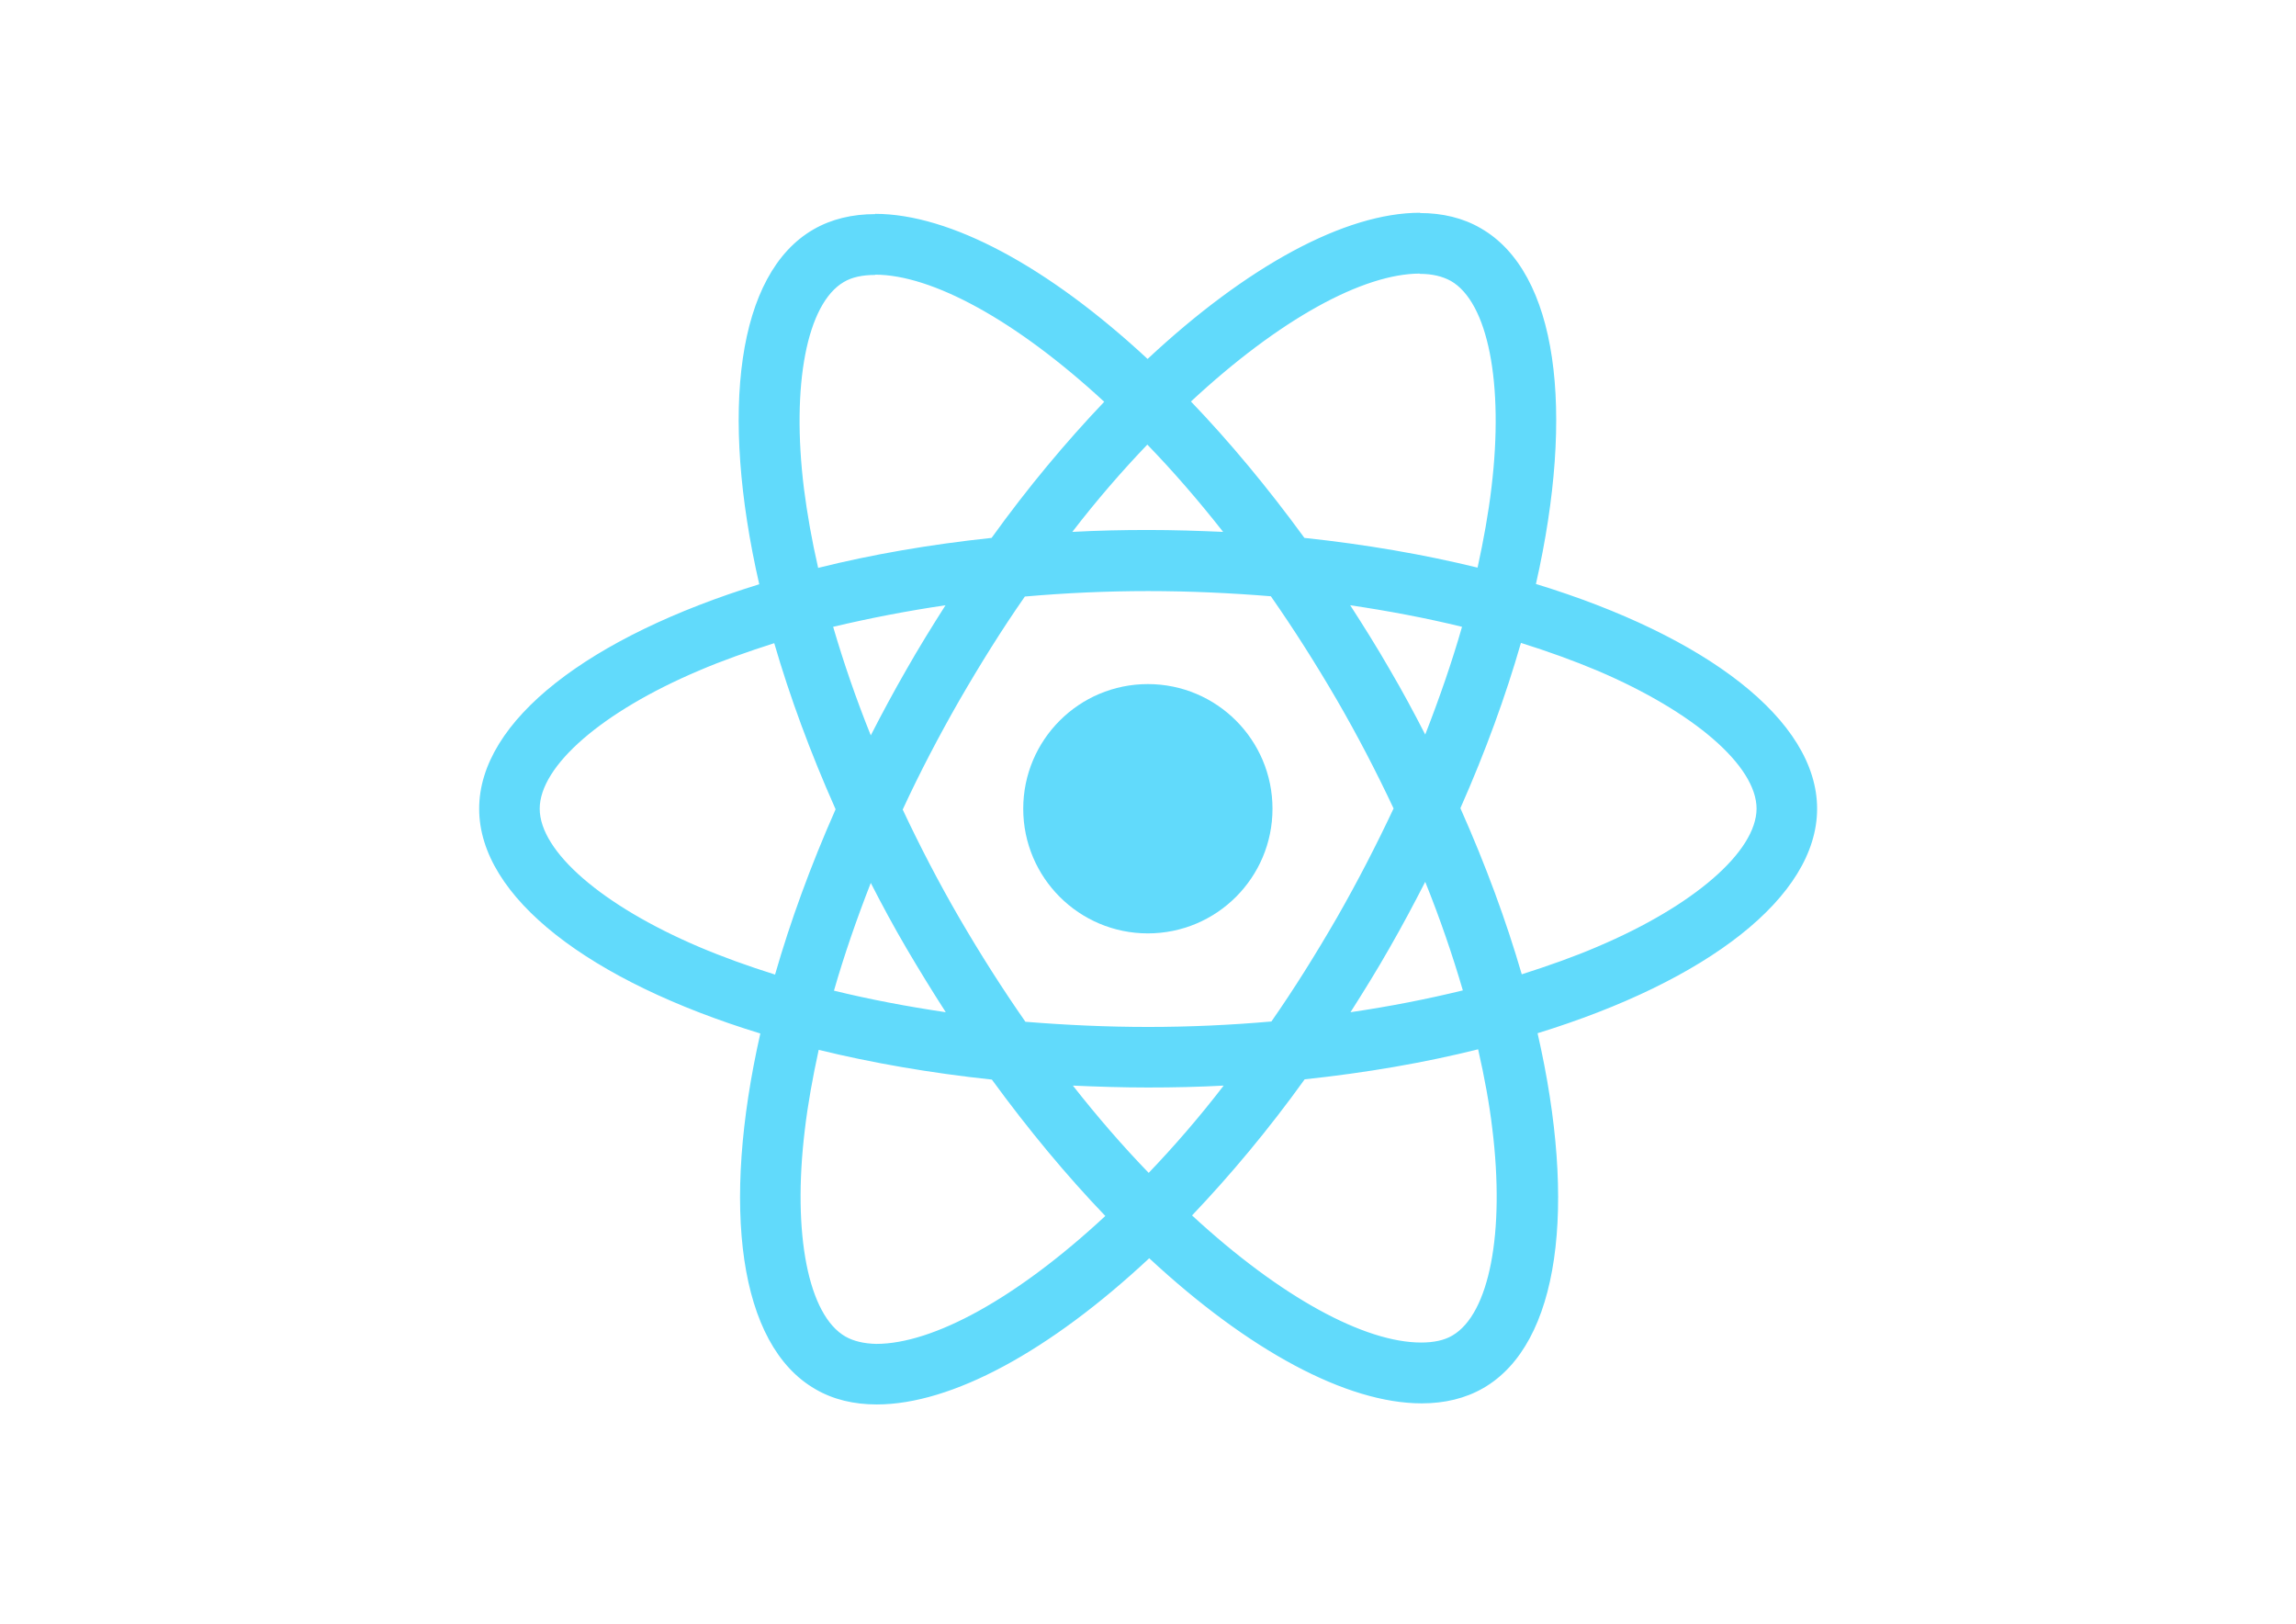
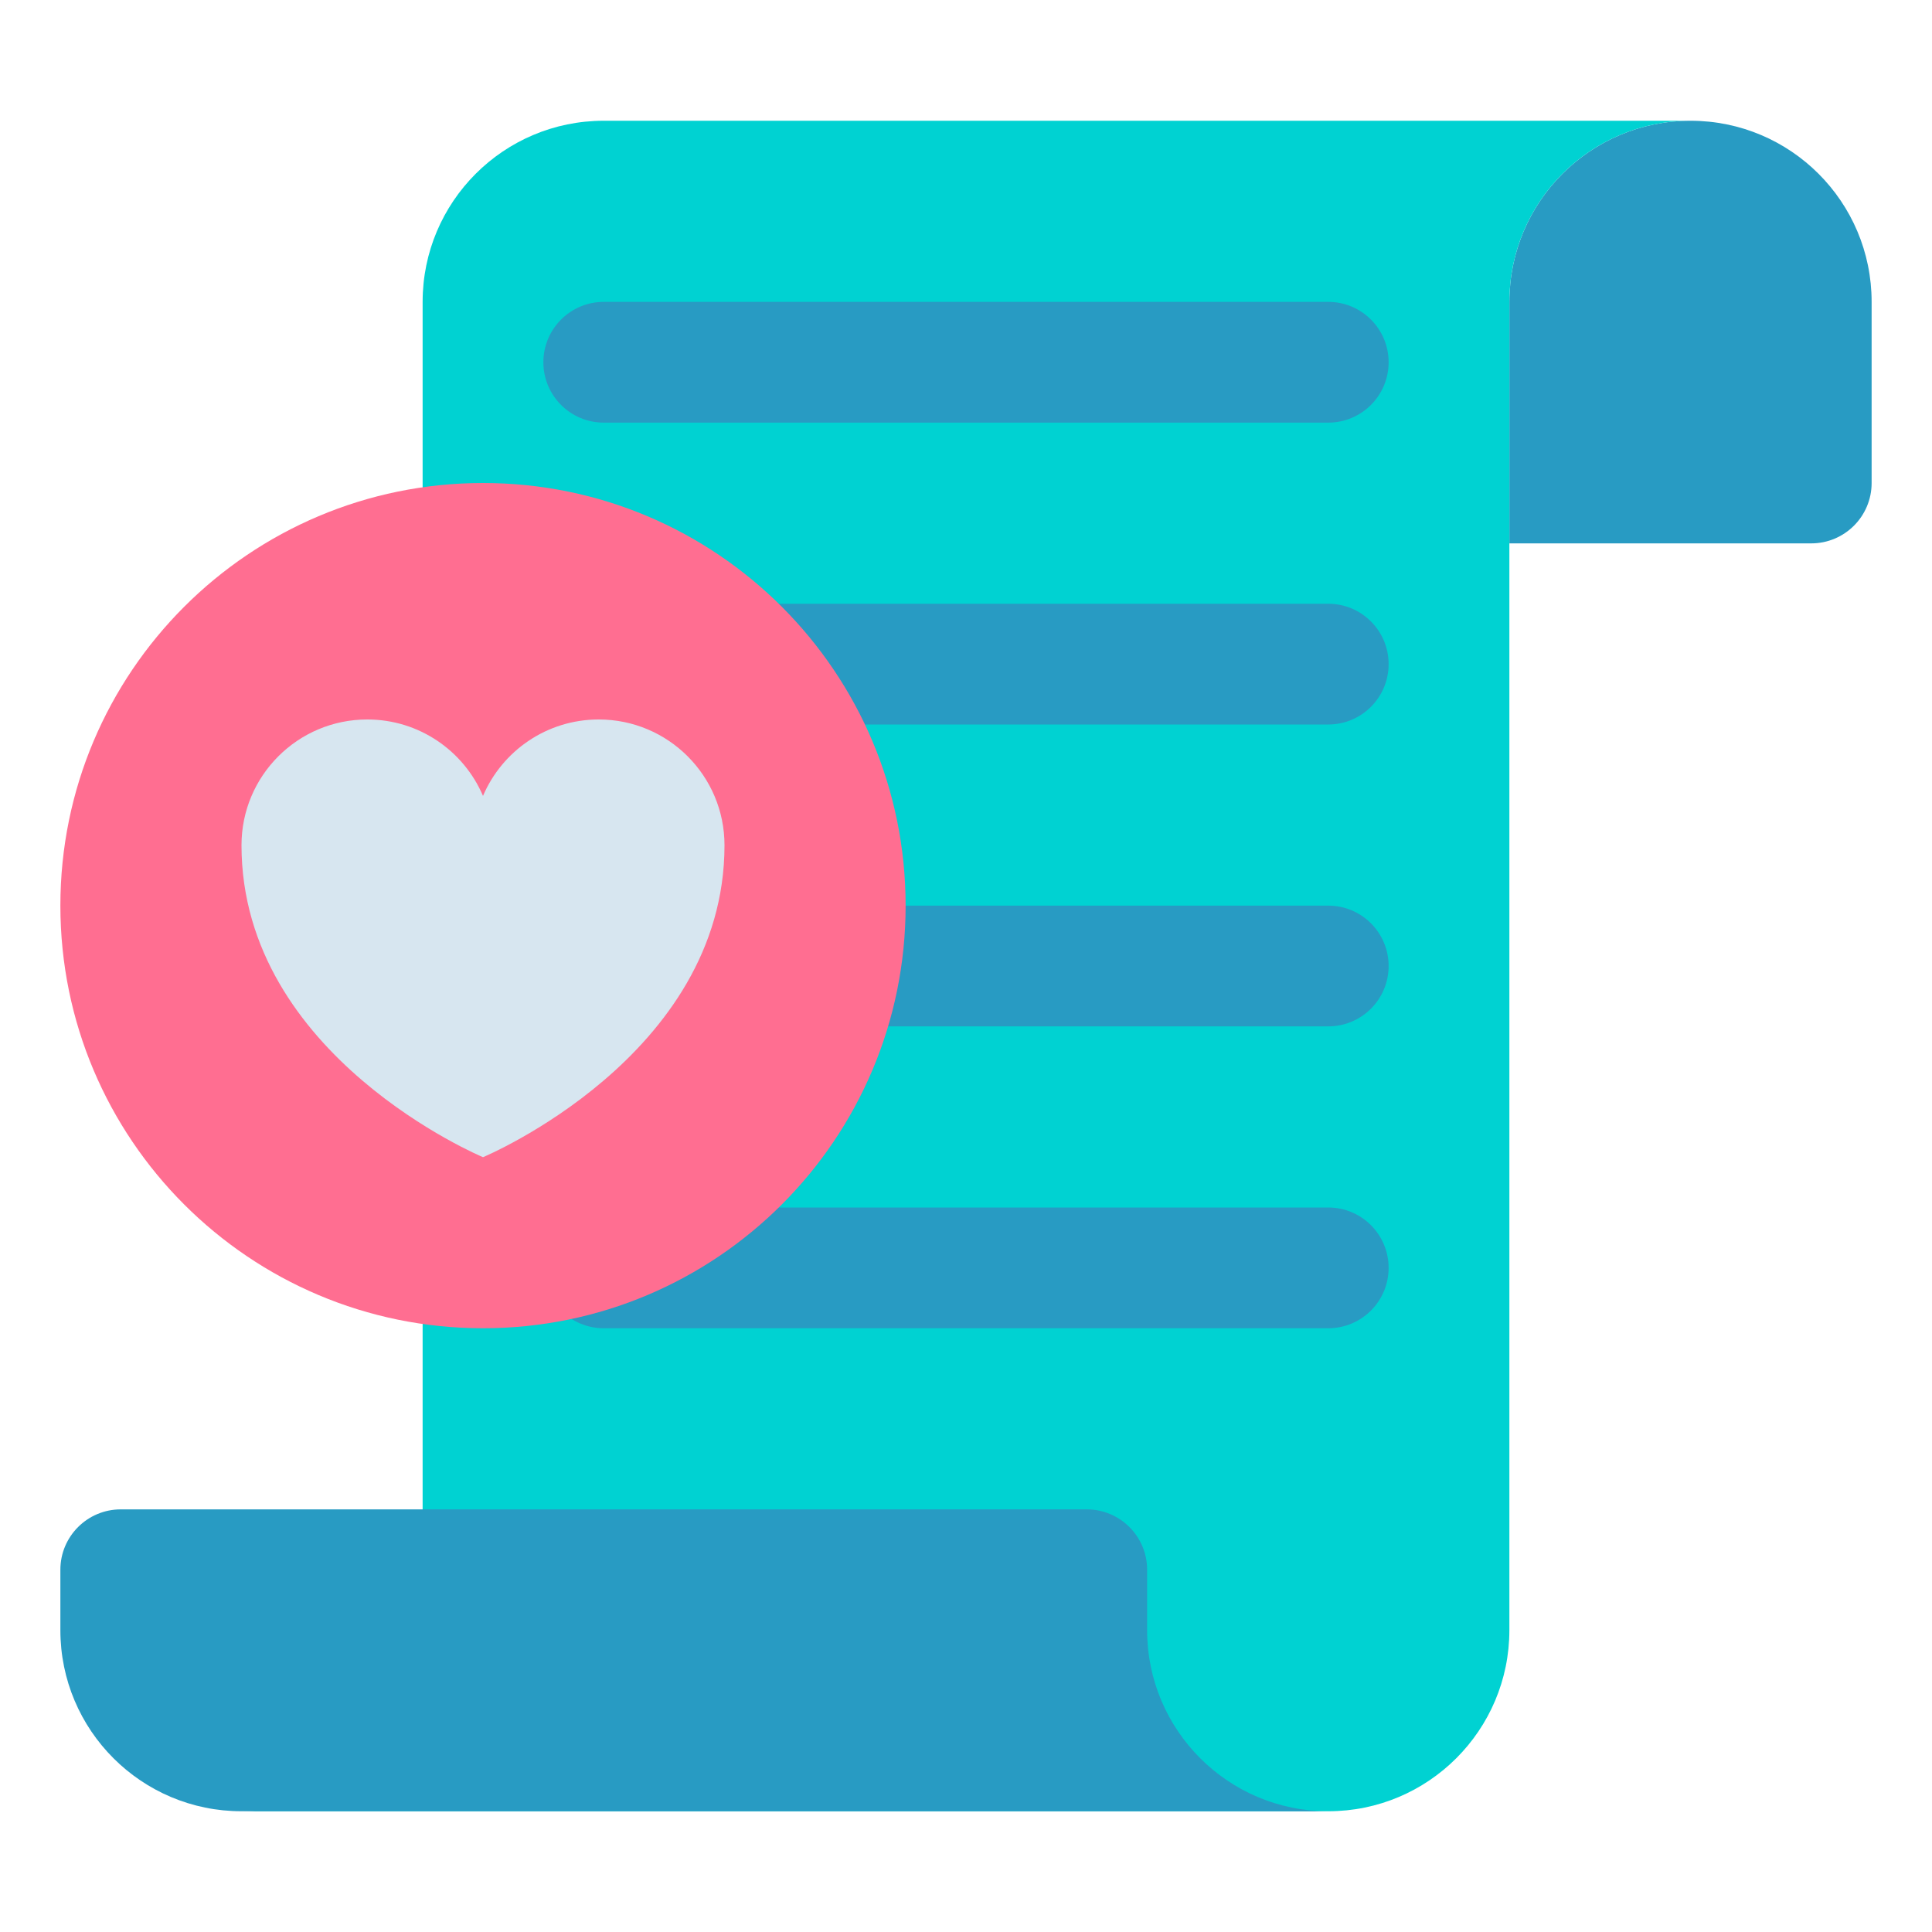
- <svg xmlns="http://www.w3.org/2000/svg" viewBox="0 0 841.9 595.3">
-   <g fill="#61DAFB">
-     <path d="M666.3 296.5c0-32.5-40.7-63.3-103.1-82.4 14.4-63.6 8-114.2-20.2-130.4-6.5-3.8-14.1-5.6-22.4-5.6v22.3c4.6 0 8.3.9 11.4 2.6 13.6 7.8 19.5 37.5 14.9 75.7-1.1 9.4-2.9 19.3-5.1 29.4-19.6-4.8-41-8.5-63.5-10.9-13.5-18.5-27.5-35.3-41.6-50 32.6-30.3 63.2-46.9 84-46.9V78c-27.5 0-63.5 19.6-99.9 53.6-36.4-33.8-72.4-53.2-99.9-53.2v22.3c20.7 0 51.4 16.5 84 46.6-14 14.7-28 31.4-41.3 49.9-22.6 2.4-44 6.1-63.6 11-2.3-10-4-19.7-5.2-29-4.7-38.2 1.1-67.9 14.6-75.8 3-1.8 6.9-2.6 11.5-2.6V78.5c-8.4 0-16 1.8-22.6 5.6-28.1 16.2-34.4 66.7-19.9 130.1-62.2 19.2-102.7 49.9-102.7 82.3 0 32.5 40.7 63.3 103.1 82.4-14.4 63.6-8 114.2 20.2 130.4 6.5 3.8 14.1 5.6 22.5 5.6 27.5 0 63.5-19.6 99.9-53.6 36.4 33.8 72.4 53.2 99.9 53.2 8.4 0 16-1.8 22.6-5.6 28.1-16.2 34.4-66.7 19.9-130.1 62-19.1 102.5-49.9 102.5-82.3zm-130.2-66.7c-3.7 12.9-8.3 26.2-13.5 39.5-4.1-8-8.4-16-13.1-24-4.6-8-9.5-15.8-14.4-23.4 14.2 2.1 27.9 4.7 41 7.9zm-45.8 106.5c-7.8 13.5-15.8 26.3-24.1 38.2-14.9 1.3-30 2-45.2 2-15.1 0-30.2-.7-45-1.9-8.3-11.9-16.4-24.6-24.2-38-7.6-13.1-14.5-26.4-20.8-39.8 6.2-13.4 13.2-26.8 20.7-39.9 7.8-13.5 15.8-26.3 24.1-38.2 14.9-1.3 30-2 45.2-2 15.1 0 30.2.7 45 1.9 8.3 11.9 16.4 24.6 24.2 38 7.6 13.1 14.5 26.4 20.8 39.8-6.3 13.4-13.2 26.8-20.7 39.9zm32.3-13c5.4 13.4 10 26.8 13.8 39.8-13.1 3.2-26.9 5.9-41.2 8 4.9-7.7 9.8-15.6 14.4-23.7 4.6-8 8.9-16.1 13-24.1zM421.2 430c-9.3-9.6-18.6-20.3-27.8-32 9 .4 18.2.7 27.5.7 9.4 0 18.7-.2 27.8-.7-9 11.7-18.3 22.4-27.5 32zm-74.4-58.9c-14.2-2.1-27.9-4.7-41-7.9 3.7-12.9 8.3-26.2 13.5-39.5 4.1 8 8.4 16 13.1 24 4.7 8 9.5 15.8 14.4 23.4zM420.7 163c9.3 9.6 18.6 20.3 27.8 32-9-.4-18.2-.7-27.5-.7-9.4 0-18.7.2-27.8.7 9-11.7 18.3-22.4 27.5-32zm-74 58.9c-4.9 7.7-9.8 15.6-14.4 23.7-4.6 8-8.9 16-13 24-5.4-13.4-10-26.8-13.8-39.8 13.1-3.1 26.9-5.8 41.2-7.9zm-90.5 125.2c-35.4-15.1-58.3-34.9-58.3-50.6 0-15.7 22.9-35.6 58.3-50.6 8.6-3.7 18-7 27.7-10.1 5.7 19.6 13.2 40 22.5 60.9-9.2 20.8-16.6 41.1-22.2 60.6-9.9-3.1-19.3-6.5-28-10.2zM310 490c-13.6-7.8-19.5-37.5-14.9-75.7 1.1-9.4 2.9-19.3 5.1-29.4 19.6 4.8 41 8.5 63.5 10.9 13.5 18.5 27.5 35.3 41.6 50-32.6 30.3-63.2 46.9-84 46.9-4.5-.1-8.3-1-11.3-2.7zm237.2-76.2c4.7 38.2-1.1 67.9-14.6 75.8-3 1.8-6.9 2.6-11.5 2.6-20.7 0-51.4-16.5-84-46.6 14-14.7 28-31.4 41.3-49.9 22.6-2.4 44-6.1 63.6-11 2.3 10.1 4.1 19.8 5.2 29.1zm38.5-66.7c-8.6 3.7-18 7-27.7 10.1-5.7-19.6-13.2-40-22.5-60.9 9.2-20.8 16.6-41.1 22.2-60.6 9.9 3.1 19.3 6.5 28.1 10.2 35.4 15.1 58.3 34.9 58.3 50.6-.1 15.7-23 35.6-58.4 50.6zM320.8 78.4z" />
-     <circle cx="420.9" cy="296.5" r="45.7" />
-     <path d="M520.5 78.1z" />
+ <svg xmlns="http://www.w3.org/2000/svg" id="Layer_1" enable-background="new 0 0 512 512" height="512" viewBox="0 0 512 512" width="512">
+   <g>
+     <g>
+       <g>
+         <path d="m480 144h-80v-64c0-26.51 21.49-48 48-48 26.51 0 48 21.49 48 48v48c0 8.837-7.163 16-16 16z" fill="#289bc3" />
+       </g>
+       <g>
+         <path d="m112 432c0 26.51-21.49 48-48 48h288c26.51 0 48-21.49 48-48v-352c0-26.51 21.49-48 48-48h-288c-26.51 0-48 21.49-48 48z" fill="#00d2d2" />
+       </g>
+       <g>
+         <path d="m16 432c0 26.51 21.49 48 48 48h288c-26.51 0-48-21.49-48-48v-16c0-8.837-7.163-16-16-16h-256c-8.837 0-16 7.163-16 16z" fill="#289bc3" />
+       </g>
+     </g>
+     <g>
+       <path d="m352 112h-192c-8.837 0-16-7.163-16-16 0-8.837 7.163-16 16-16h192c8.837 0 16 7.163 16 16 0 8.837-7.163 16-16 16z" fill="#289bc3" />
+     </g>
+     <g>
+       <path d="m352 192h-192c-8.837 0-16-7.163-16-16 0-8.837 7.163-16 16-16h192c8.837 0 16 7.163 16 16 0 8.837-7.163 16-16 16z" fill="#289bc3" />
+     </g>
+     <g>
+       <path d="m352 272h-192c-8.837 0-16-7.163-16-16 0-8.837 7.163-16 16-16h192c8.837 0 16 7.163 16 16 0 8.837-7.163 16-16 16z" fill="#289bc3" />
+     </g>
+     <g>
+       <path d="m352 352h-192c-8.837 0-16-7.163-16-16 0-8.837 7.163-16 16-16h192c8.837 0 16 7.163 16 16 0 8.837-7.163 16-16 16z" fill="#289bc3" />
+     </g>
+     <g>
+       <circle cx="128" cy="240" fill="#ff6e91" r="112" />
+     </g>
+     <g>
+       <path d="m158.667 190.667c-13.767 0-25.582 8.347-30.667 20.254-5.085-11.907-16.9-20.254-30.667-20.254-18.409 0-33.333 14.923-33.333 33.333 0 56 64 82.666 64 82.666s64-26.666 64-82.666c0-18.41-14.924-33.333-33.333-33.333z" fill="#d7e6f0" />
+     </g>
  </g>
</svg>
